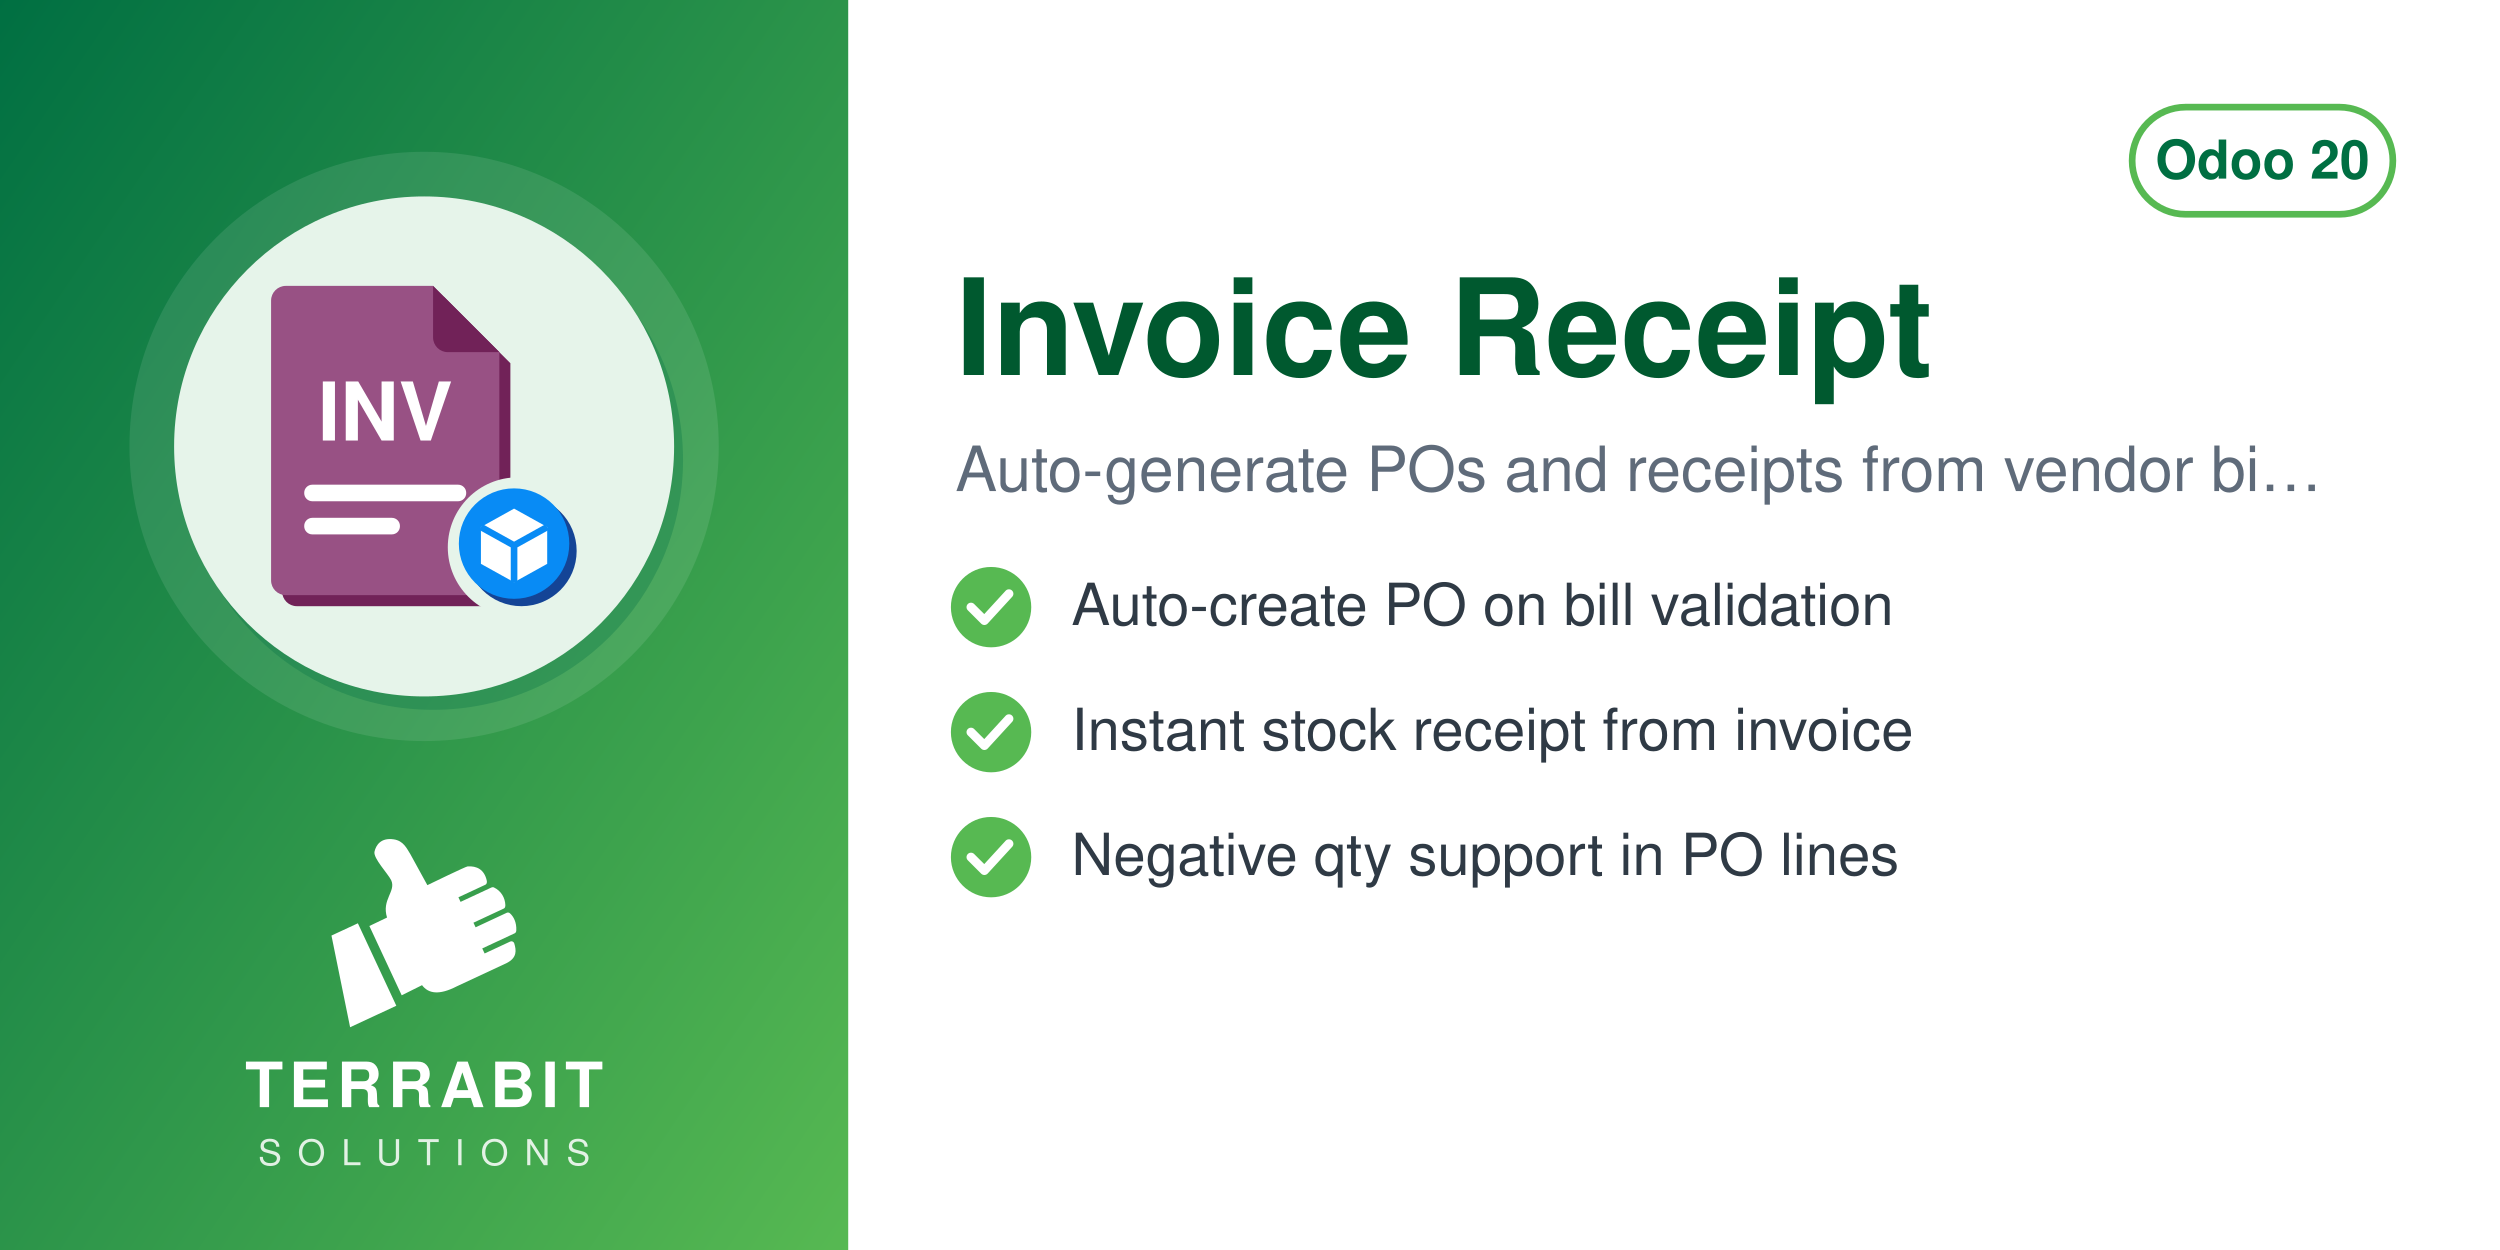
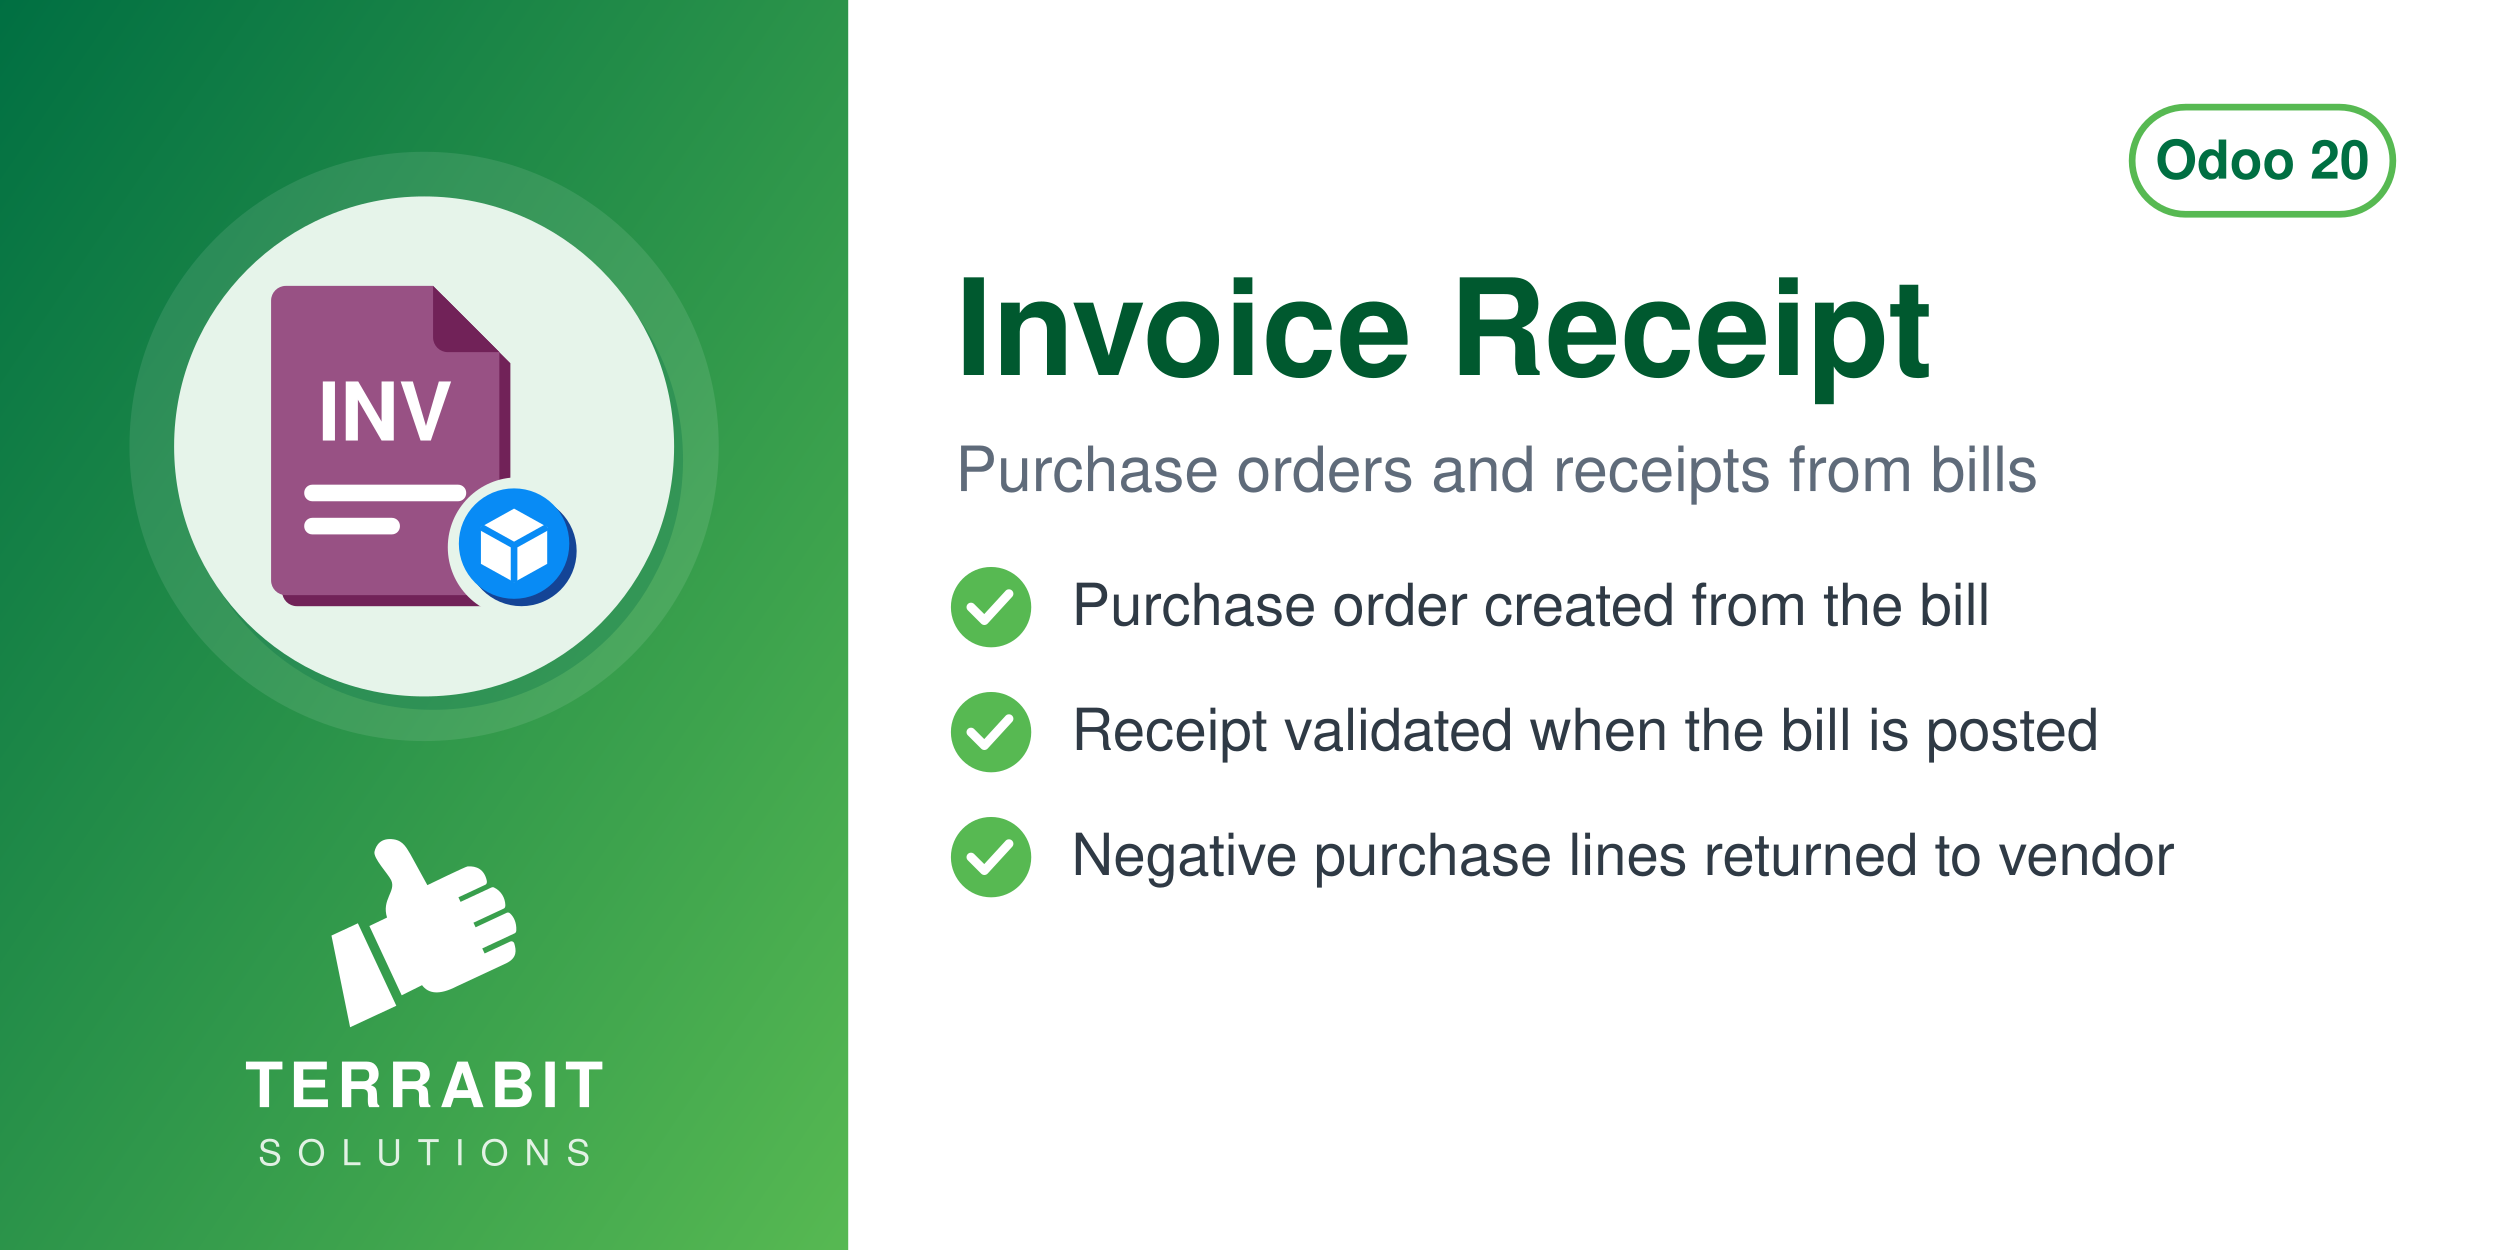
<svg xmlns="http://www.w3.org/2000/svg" width="560" height="280" viewBox="0 0 560 280">
  <defs>
    <linearGradient id="g" x1="0" y1="0" x2="1" y2="1">
      <stop offset="0" stop-color="#006F42" />
      <stop offset="1" stop-color="#57B952" />
    </linearGradient>
  </defs>
  <rect width="560" height="280" fill="#FFFFFF" />
  <rect width="190" height="280" fill="url(#g)" />
  <circle cx="95.0" cy="100" r="66" fill="white" opacity="0.10" />
  <circle cx="97.0" cy="103" r="56" fill="#006F42" opacity="0.30" />
  <circle cx="95.0" cy="100" r="56" fill="#E6F4EA" />
  <svg x="54.0" y="59.0" width="82" height="82" viewBox="0 0 100 100" preserveAspectRatio="xMidYMid meet">
    <g transform="translate(-1.86,0.11) scale(1.0057)">
      <defs>
        <mask id="mi-cut" maskUnits="userSpaceOnUse" x="-20" y="-20" width="140" height="140">
          <rect x="-20" y="-20" width="140" height="140" fill="#fff" />
          <circle cx="77" cy="77" r="19" fill="#000" />
        </mask>
      </defs>
      <g mask="url(#mi-cut)">
        <g transform="translate(3,3)" fill="#712258">
          <path d="M14,6 h40 l18,18 v62 a4,4 0 0 1 -4,4 h-54 a4,4 0 0 1 -4,-4 v-76 a4,4 0 0 1 4,-4z" />
        </g>
        <g fill="#985184">
          <path d="M14,6 h40 l18,18 v62 a4,4 0 0 1 -4,4 h-54 a4,4 0 0 1 -4,-4 v-76 a4,4 0 0 1 4,-4z" />
        </g>
        <path d="M54,6 v14 a4,4 0 0 0 4,4 h14z" fill="#712258" />
        <text x="41" y="48" font-family="Helvetica, Arial, sans-serif" font-weight="bold" font-size="22" fill="#FFFFFF" text-anchor="middle">INV</text>
        <rect x="19" y="60" width="44" height="4.5" rx="2.2" fill="#FFFFFF" />
        <rect x="19" y="69" width="26" height="4.5" rx="2.2" fill="#FFFFFF" />
      </g>
      <circle cx="78" cy="78" r="15" fill="#144496" />
      <circle cx="76" cy="76" r="15" fill="#088BF5" />
      <path d="M67,71.5 l9,-5 l9,5 v10 l-9,5 l-9,-5z" fill="#FFFFFF" />
      <path d="M67,71.5 l9,5 l9,-5 M76,76.5 v10" fill="none" stroke="#088BF5" stroke-width="1.8" stroke-linejoin="round" />
    </g>
  </svg>
  <svg x="72.0" y="186" width="46" height="46" viewBox="4045 2535 3400 3400" preserveAspectRatio="xMidYMid meet">
    <path fill="#FFFFFF" d="M4648.32 4073.59l636.59 1365.17 -765.09 355.96 -308.63 -1517.87 437.13 -203.26zm725.61 1192.32l336.75 -167.88c105.65,140.85 282.69,170.72 576.82,18.8l819.92 -382.33c181.4,-90.13 164.26,-214.57 130.07,-328.43 -4.28,-14.25 -13.68,-24.81 -27.34,-30.7 -13.67,-5.89 -27.61,-5.11 -41.09,1.18l-422.32 196.93 -39.04 -83.72 538.07 -250.91c16.64,-7.76 24.7,-27.69 25.58,-46.04 6.48,-134.33 -44.36,-230.89 -105.84,-285.23 -15.2,-13.44 -35.71,-15.59 -54.12,-7l-513.92 239.64 -35.6 -76.34 506.31 -236.1c17.69,-8.25 22.52,-36.93 21.83,-56.45 -4.1,-117.31 -67.62,-232.74 -187.72,-290.66 -13.94,-6.72 -28.64,-6.36 -42.69,0.19l-511.21 238.38 -35.37 -75.86 448.98 -209.36c20.44,-9.53 25.81,-42.28 21.02,-64.32 -41.02,-189.07 -167.92,-247.8 -318.14,-237.87 -29.39,1.94 -589.86,273.16 -665.95,310.54l-281.84 -513.57c-59.06,-93.13 -112.7,-221.7 -276.47,-245.13 -211.24,-30.22 -291.56,94.38 -316.89,203.13 -25.32,108.75 223.84,365.99 276.05,473.69 85.52,184.27 -161.86,318.11 -68.41,617.99l-292.54 139.94 535.09 1147.51z" />
  </svg>
  <text x="95.0" y="248" text-anchor="middle" font-family="Helvetica,Arial,sans-serif" font-size="14" font-weight="800" letter-spacing="1.4" fill="white">TERRABIT</text>
  <text x="95.0" y="261" text-anchor="middle" font-family="Helvetica,Arial,sans-serif" font-size="8" font-weight="500" letter-spacing="3.6" fill="white" opacity="0.85">SOLUTIONS</text>
  <g>
    <rect x="477.6" y="24" width="58.4" height="24" rx="12" fill="none" stroke="#57B952" stroke-width="1.5" />
    <text x="506.8" y="40" text-anchor="middle" font-family="Helvetica,Arial,sans-serif" font-size="12" font-weight="700" fill="#006F42">Odoo 20</text>
  </g>
  <text x="214" y="84" font-family="Helvetica,Arial,sans-serif" font-size="30" font-weight="700" fill="#00592F">Invoice Receipt</text>
-   <text x="214" y="110" font-family="Helvetica,Arial,sans-serif" font-size="14" fill="#5F6B7A">Auto-generate POs and receipts from vendor bi…</text>
+   <text x="214" y="110" font-family="Helvetica,Arial,sans-serif" font-size="14" fill="#5F6B7A">Purchase orders and receipts from bills</text>
  <circle cx="222" cy="136" r="9" fill="#57B952" />
  <path d="M217.5 136 l3 3 l5.5 -6" fill="none" stroke="white" stroke-width="2" stroke-linecap="round" stroke-linejoin="round" />
-   <text x="240" y="140" font-family="Helvetica,Arial,sans-serif" font-size="13" fill="#2F3A45">Auto-create PO on bill validation</text>
+   <text x="240" y="140" font-family="Helvetica,Arial,sans-serif" font-size="13" fill="#2F3A45">Purchase order created from the bill</text>
  <circle cx="222" cy="164" r="9" fill="#57B952" />
  <path d="M217.5 164 l3 3 l5.5 -6" fill="none" stroke="white" stroke-width="2" stroke-linecap="round" stroke-linejoin="round" />
-   <text x="240" y="168" font-family="Helvetica,Arial,sans-serif" font-size="13" fill="#2F3A45">Instant stock receipt from invoice</text>
+   <text x="240" y="168" font-family="Helvetica,Arial,sans-serif" font-size="13" fill="#2F3A45">Receipt validated when the bill is posted</text>
  <circle cx="222" cy="192" r="9" fill="#57B952" />
  <path d="M217.5 192 l3 3 l5.5 -6" fill="none" stroke="white" stroke-width="2" stroke-linecap="round" stroke-linejoin="round" />
-   <text x="240" y="196" font-family="Helvetica,Arial,sans-serif" font-size="13" fill="#2F3A45">Negative qty support in PO lines</text>
+   <text x="240" y="196" font-family="Helvetica,Arial,sans-serif" font-size="13" fill="#2F3A45">Negative purchase lines returned to vendor</text>
</svg>
